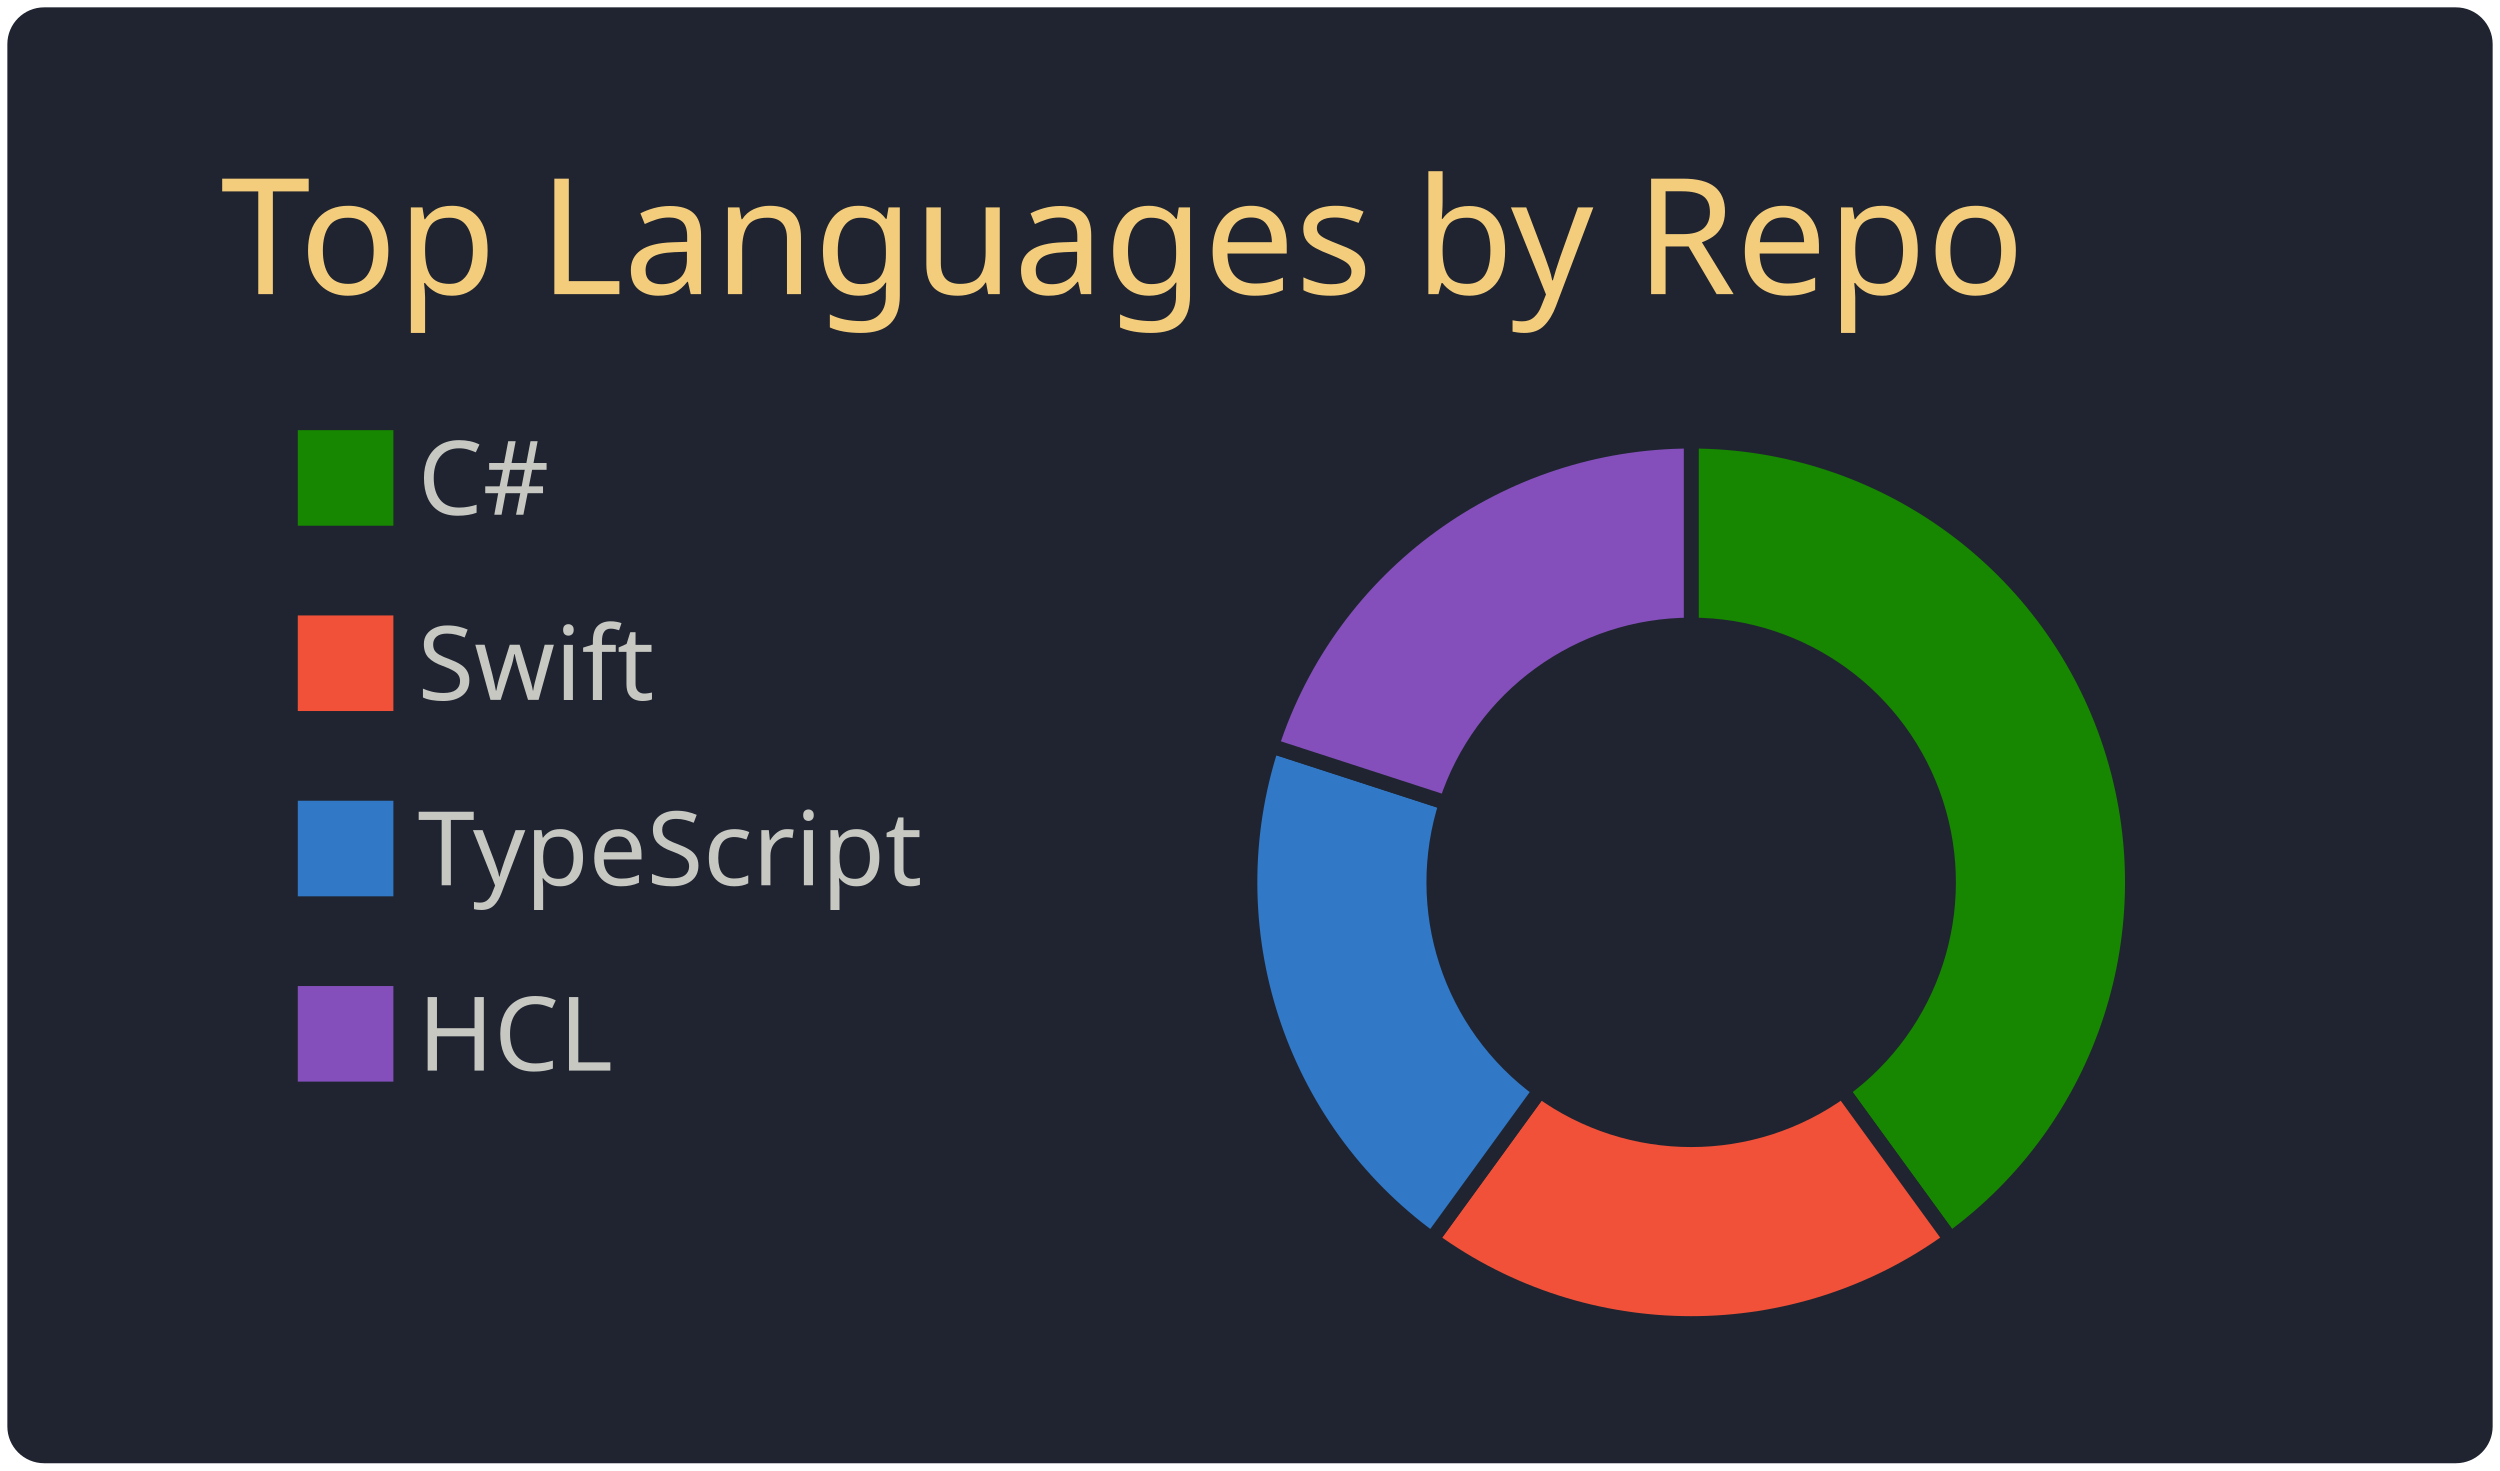
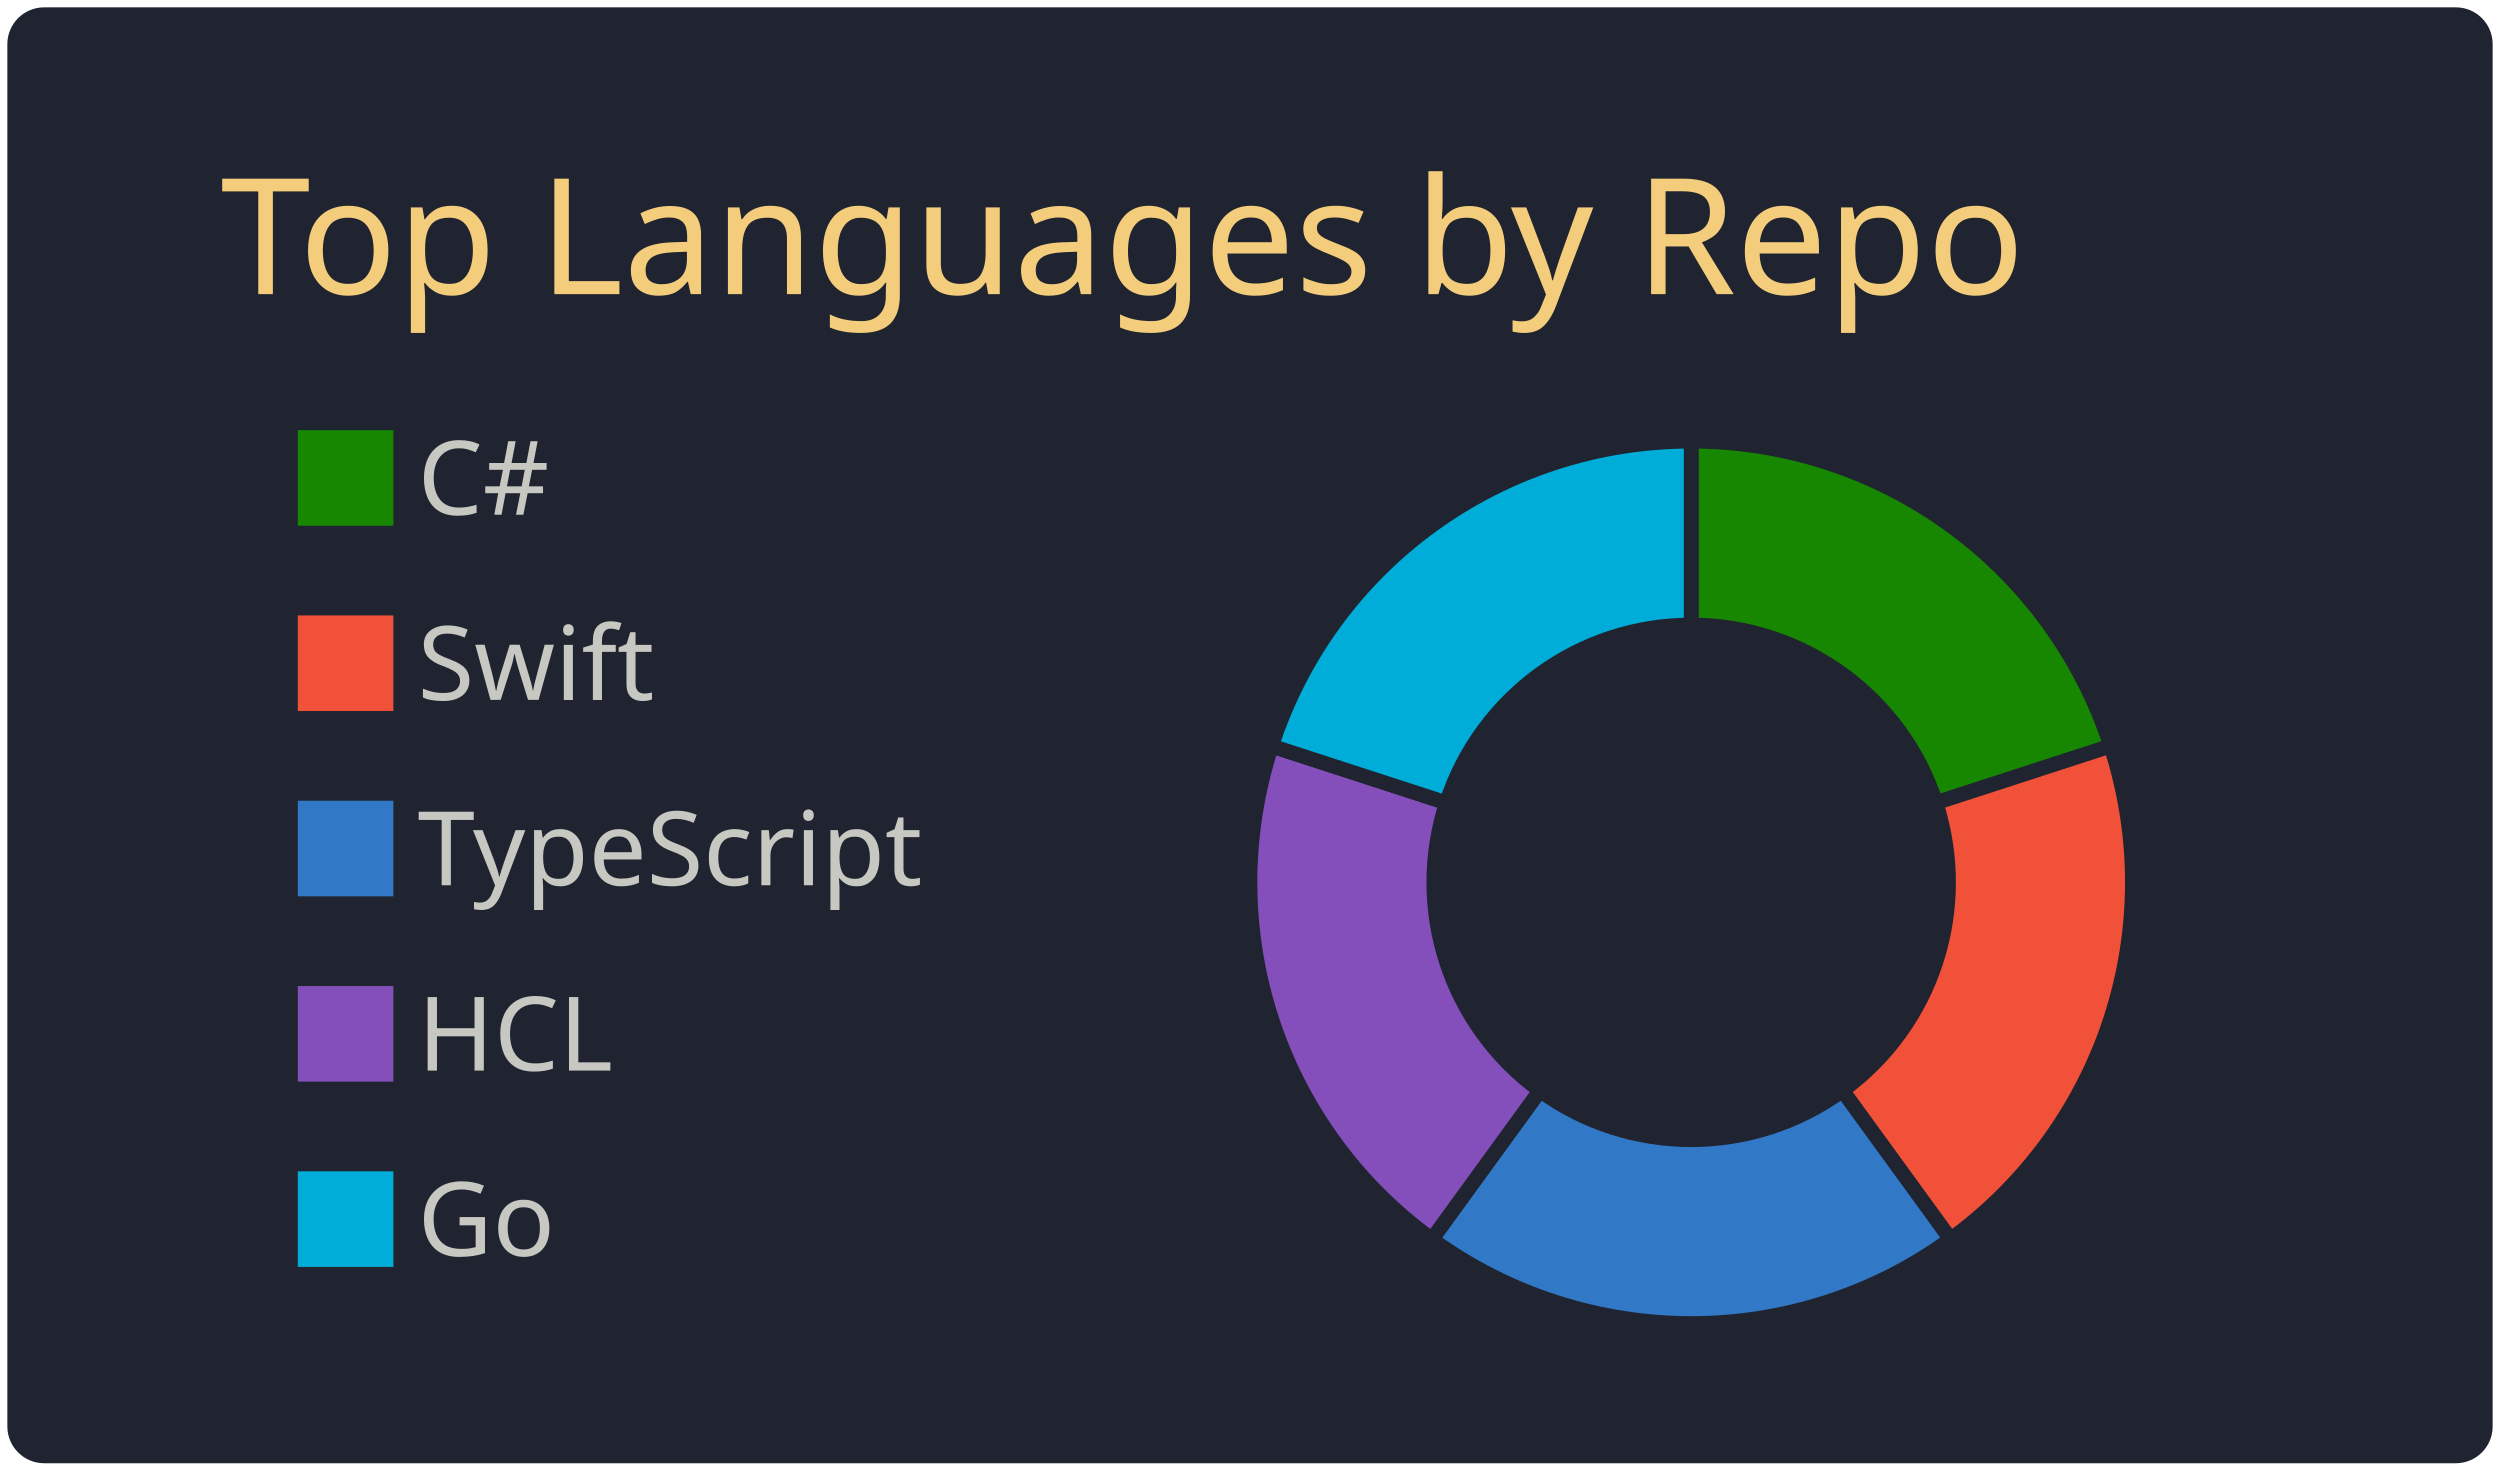
<svg xmlns="http://www.w3.org/2000/svg" width="340" height="200" viewBox="0 0 340 200">
  <style>* {
          font-family: 'Segoe UI', Ubuntu, "Helvetica Neue", Sans-Serif
        }</style>
  <g class="gpsc-root">
    <rect x="1" y="1" rx="5" ry="5" height="99%" width="99.412%" stroke="#000000" stroke-width="1" fill="#1f2430" stroke-opacity="0" />
    <text x="30" y="40" class="gpsc-item" style="--gpsc-i: 0; font-size: 22px; fill: #f4cd7c;">Top Languages by Repo</text>
    <g transform="translate(0,40)">
      <g transform="translate(40,0)">
        <rect y="18" width="14" height="14" class="gpsc-item" style="--gpsc-i: 0; stroke-width: 1px;" fill="#178600" stroke="#1f2430" />
        <rect y="43.2" width="14" height="14" class="gpsc-item" style="--gpsc-i: 1; stroke-width: 1px;" fill="#F05138" stroke="#1f2430" />
        <rect y="68.4" width="14" height="14" class="gpsc-item" style="--gpsc-i: 2; stroke-width: 1px;" fill="#3178c6" stroke="#1f2430" />
        <rect y="93.6" width="14" height="14" class="gpsc-item" style="--gpsc-i: 3; stroke-width: 1px;" fill="#844FBA" stroke="#1f2430" />
+         <rect y="118.8" width="14" height="14" class="gpsc-item" style="--gpsc-i: 4; stroke-width: 1px;" fill="#00ADD8" stroke="#1f2430" />
        <text x="16.8" y="30" class="gpsc-item" style="--gpsc-i: 0; fill: #c7c8c2; font-size: 14px;">C#</text>
        <text x="16.8" y="55.2" class="gpsc-item" style="--gpsc-i: 1; fill: #c7c8c2; font-size: 14px;">Swift</text>
        <text x="16.8" y="80.4" class="gpsc-item" style="--gpsc-i: 2; fill: #c7c8c2; font-size: 14px;">TypeScript</text>
        <text x="16.8" y="105.6" class="gpsc-item" style="--gpsc-i: 3; fill: #c7c8c2; font-size: 14px;">HCL</text>
+         <text x="16.8" y="130.8" class="gpsc-item" style="--gpsc-i: 4; fill: #c7c8c2; font-size: 14px;">Go</text>
      </g>
      <g transform="translate( 230, 80 )">
        <g class="arc" style="--gpsc-i: 0;">
-           <path d="M3.67394039744206e-15,-60A60,60,0,0,1,35.267,48.541L20.572,28.316A35,35,0,0,0,2.1431318985078682e-15,-35Z" style="fill: #178600; stroke-width: 2px;" stroke="#1f2430" />
+           <path d="M3.67394039744206e-15,-60A60,60,0,0,1,57.063,-18.541L33.287,-10.816A35,35,0,0,0,2.1431318985078682e-15,-35Z" style="fill: #178600; stroke-width: 2px;" stroke="#1f2430" />
        </g>
        <g class="arc" style="--gpsc-i: 1;">
-           <path d="M35.267,48.541A60,60,0,0,1,-35.267,48.541L-20.572,28.316A35,35,0,0,0,20.572,28.316Z" style="fill: #F05138; stroke-width: 2px;" stroke="#1f2430" />
+           <path d="M57.063,-18.541A60,60,0,0,1,35.267,48.541L20.572,28.316A35,35,0,0,0,33.287,-10.816Z" style="fill: #F05138; stroke-width: 2px;" stroke="#1f2430" />
        </g>
        <g class="arc" style="--gpsc-i: 2;">
-           <path d="M-35.267,48.541A60,60,0,0,1,-57.063,-18.541L-33.287,-10.816A35,35,0,0,0,-20.572,28.316Z" style="fill: #3178c6; stroke-width: 2px;" stroke="#1f2430" />
+           <path d="M35.267,48.541A60,60,0,0,1,-35.267,48.541L-20.572,28.316A35,35,0,0,0,20.572,28.316Z" style="fill: #3178c6; stroke-width: 2px;" stroke="#1f2430" />
        </g>
        <g class="arc" style="--gpsc-i: 3;">
-           <path d="M-57.063,-18.541A60,60,0,0,1,-1.1021821192326178e-14,-60L-6.429395695523604e-15,-35A35,35,0,0,0,-33.287,-10.816Z" style="fill: #844FBA; stroke-width: 2px;" stroke="#1f2430" />
+           <path d="M-35.267,48.541A60,60,0,0,1,-57.063,-18.541L-33.287,-10.816A35,35,0,0,0,-20.572,28.316Z" style="fill: #844FBA; stroke-width: 2px;" stroke="#1f2430" />
+         </g>
+         <g class="arc" style="--gpsc-i: 4;">
+           <path d="M-57.063,-18.541A60,60,0,0,1,-1.1021821192326178e-14,-60L-6.429395695523604e-15,-35A35,35,0,0,0,-33.287,-10.816Z" style="fill: #00ADD8; stroke-width: 2px;" stroke="#1f2430" />
        </g>
      </g>
    </g>
  </g>
</svg>
